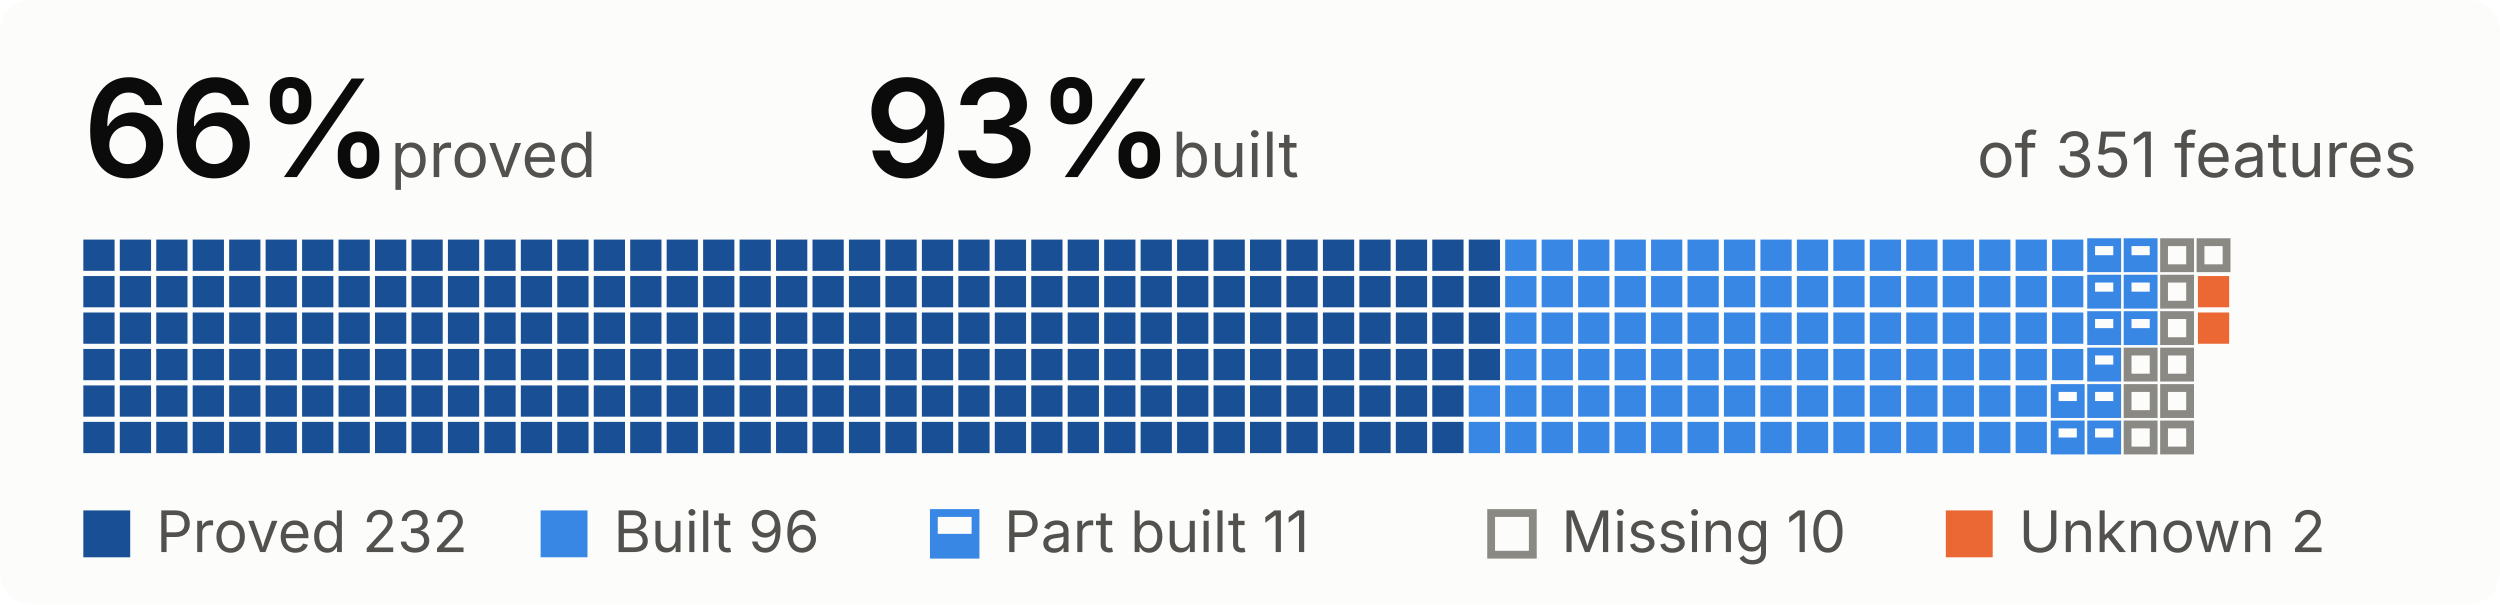
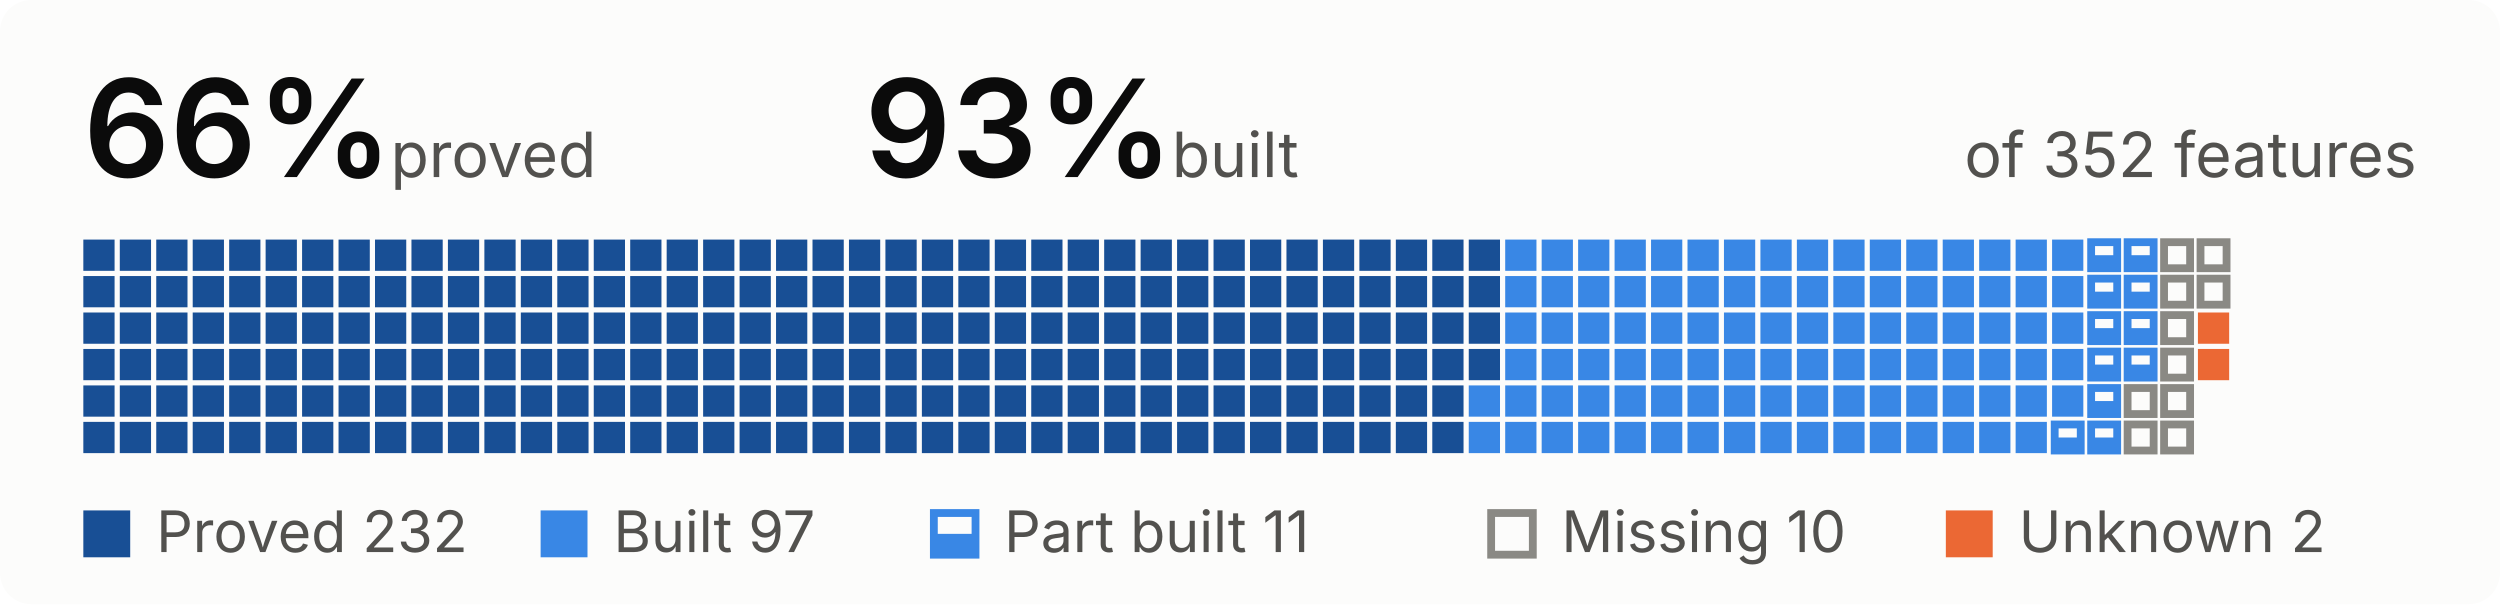
- <svg xmlns="http://www.w3.org/2000/svg" width="480" height="116" viewBox="0 0 480 116" role="img" aria-label="66 percent proved, 93 percent built, of 351 features">
+ <svg xmlns="http://www.w3.org/2000/svg" width="480" height="116" viewBox="0 0 480 116" role="img" aria-label="66 percent proved, 93 percent built, of 352 features">
  <style>
.bg{fill:#fcfcfb}.t{fill:#0b0b0b}.s{fill:#52514e}.rule{fill:#e1e0d9}
.proved{fill:#184f95}.built{fill:#3987e5}.unknown{fill:#eb6834}
.part-o{fill:none;stroke:#3987e5;stroke-width:1.5}.part-f{fill:#3987e5}
.missing{fill:none;stroke:#8a8984;stroke-width:1.5}
.pass{fill:#184f95}.fail{fill:#eb6834}.none{fill:none;stroke:#8a8984;stroke-width:1.5}
@media (prefers-color-scheme:dark){
.bg{fill:#1a1a19}.t{fill:#f0efec}.s{fill:#c3c2b7}.rule{fill:#383835}
.proved{fill:#86b6ef}.built{fill:#3987e5}.unknown{fill:#d95926}
.part-o{stroke:#3987e5}.part-f{fill:#3987e5}
.missing{stroke:#8d8c85}
.pass{fill:#86b6ef}.fail{fill:#d95926}.none{stroke:#8d8c85}
}
text{font-family:system-ui,-apple-system,"Segoe UI",sans-serif;font-size:12px}
.big{font-size:26px;font-weight:600}.b{font-weight:600}.xs{font-size:11px}
</style>
  <rect width="480" height="116" rx="6" class="bg" />
  <text x="16.0" y="34.0" class="t big">66%</text>
  <text x="75.0" y="34.0" class="s">proved</text>
  <text x="166.0" y="34.0" class="t big">93%</text>
  <text x="225.0" y="34.0" class="s">built</text>
-   <text x="464.0" y="34.0" class="s" text-anchor="end">of 351 features</text>
+   <text x="464.0" y="34.0" class="s" text-anchor="end">of 352 features</text>
  <rect x="16.0" y="46.0" width="6" height="6" class="proved" />
  <rect x="16.0" y="53.0" width="6" height="6" class="proved" />
  <rect x="16.0" y="60.0" width="6" height="6" class="proved" />
  <rect x="16.0" y="67.0" width="6" height="6" class="proved" />
  <rect x="16.0" y="74.0" width="6" height="6" class="proved" />
  <rect x="16.0" y="81.0" width="6" height="6" class="proved" />
  <rect x="23.0" y="46.0" width="6" height="6" class="proved" />
  <rect x="23.0" y="53.0" width="6" height="6" class="proved" />
  <rect x="23.0" y="60.0" width="6" height="6" class="proved" />
  <rect x="23.0" y="67.0" width="6" height="6" class="proved" />
  <rect x="23.0" y="74.0" width="6" height="6" class="proved" />
  <rect x="23.0" y="81.0" width="6" height="6" class="proved" />
  <rect x="30.0" y="46.0" width="6" height="6" class="proved" />
  <rect x="30.0" y="53.0" width="6" height="6" class="proved" />
  <rect x="30.0" y="60.0" width="6" height="6" class="proved" />
  <rect x="30.0" y="67.0" width="6" height="6" class="proved" />
  <rect x="30.0" y="74.0" width="6" height="6" class="proved" />
  <rect x="30.0" y="81.0" width="6" height="6" class="proved" />
  <rect x="37.0" y="46.0" width="6" height="6" class="proved" />
  <rect x="37.0" y="53.0" width="6" height="6" class="proved" />
  <rect x="37.0" y="60.0" width="6" height="6" class="proved" />
  <rect x="37.0" y="67.0" width="6" height="6" class="proved" />
  <rect x="37.0" y="74.0" width="6" height="6" class="proved" />
  <rect x="37.0" y="81.0" width="6" height="6" class="proved" />
  <rect x="44.0" y="46.0" width="6" height="6" class="proved" />
  <rect x="44.0" y="53.0" width="6" height="6" class="proved" />
  <rect x="44.0" y="60.0" width="6" height="6" class="proved" />
  <rect x="44.0" y="67.0" width="6" height="6" class="proved" />
  <rect x="44.0" y="74.0" width="6" height="6" class="proved" />
  <rect x="44.0" y="81.0" width="6" height="6" class="proved" />
  <rect x="51.0" y="46.0" width="6" height="6" class="proved" />
  <rect x="51.0" y="53.0" width="6" height="6" class="proved" />
  <rect x="51.0" y="60.0" width="6" height="6" class="proved" />
  <rect x="51.0" y="67.0" width="6" height="6" class="proved" />
  <rect x="51.0" y="74.0" width="6" height="6" class="proved" />
  <rect x="51.0" y="81.0" width="6" height="6" class="proved" />
  <rect x="58.0" y="46.0" width="6" height="6" class="proved" />
  <rect x="58.0" y="53.0" width="6" height="6" class="proved" />
  <rect x="58.0" y="60.0" width="6" height="6" class="proved" />
  <rect x="58.0" y="67.0" width="6" height="6" class="proved" />
  <rect x="58.0" y="74.0" width="6" height="6" class="proved" />
  <rect x="58.0" y="81.0" width="6" height="6" class="proved" />
  <rect x="65.0" y="46.0" width="6" height="6" class="proved" />
  <rect x="65.0" y="53.0" width="6" height="6" class="proved" />
  <rect x="65.0" y="60.0" width="6" height="6" class="proved" />
  <rect x="65.0" y="67.0" width="6" height="6" class="proved" />
  <rect x="65.0" y="74.0" width="6" height="6" class="proved" />
  <rect x="65.0" y="81.0" width="6" height="6" class="proved" />
  <rect x="72.0" y="46.0" width="6" height="6" class="proved" />
  <rect x="72.0" y="53.0" width="6" height="6" class="proved" />
  <rect x="72.0" y="60.0" width="6" height="6" class="proved" />
  <rect x="72.0" y="67.0" width="6" height="6" class="proved" />
  <rect x="72.0" y="74.0" width="6" height="6" class="proved" />
  <rect x="72.0" y="81.0" width="6" height="6" class="proved" />
  <rect x="79.0" y="46.0" width="6" height="6" class="proved" />
  <rect x="79.0" y="53.0" width="6" height="6" class="proved" />
  <rect x="79.0" y="60.0" width="6" height="6" class="proved" />
  <rect x="79.0" y="67.0" width="6" height="6" class="proved" />
  <rect x="79.0" y="74.0" width="6" height="6" class="proved" />
  <rect x="79.0" y="81.0" width="6" height="6" class="proved" />
  <rect x="86.0" y="46.0" width="6" height="6" class="proved" />
  <rect x="86.0" y="53.0" width="6" height="6" class="proved" />
  <rect x="86.0" y="60.0" width="6" height="6" class="proved" />
  <rect x="86.0" y="67.0" width="6" height="6" class="proved" />
  <rect x="86.0" y="74.0" width="6" height="6" class="proved" />
  <rect x="86.0" y="81.0" width="6" height="6" class="proved" />
  <rect x="93.0" y="46.0" width="6" height="6" class="proved" />
  <rect x="93.0" y="53.0" width="6" height="6" class="proved" />
  <rect x="93.0" y="60.0" width="6" height="6" class="proved" />
  <rect x="93.0" y="67.0" width="6" height="6" class="proved" />
  <rect x="93.0" y="74.0" width="6" height="6" class="proved" />
  <rect x="93.0" y="81.0" width="6" height="6" class="proved" />
  <rect x="100.0" y="46.0" width="6" height="6" class="proved" />
  <rect x="100.0" y="53.0" width="6" height="6" class="proved" />
  <rect x="100.0" y="60.0" width="6" height="6" class="proved" />
  <rect x="100.0" y="67.0" width="6" height="6" class="proved" />
  <rect x="100.0" y="74.0" width="6" height="6" class="proved" />
  <rect x="100.0" y="81.0" width="6" height="6" class="proved" />
  <rect x="107.0" y="46.0" width="6" height="6" class="proved" />
  <rect x="107.0" y="53.0" width="6" height="6" class="proved" />
  <rect x="107.0" y="60.0" width="6" height="6" class="proved" />
  <rect x="107.0" y="67.0" width="6" height="6" class="proved" />
  <rect x="107.0" y="74.0" width="6" height="6" class="proved" />
  <rect x="107.0" y="81.0" width="6" height="6" class="proved" />
  <rect x="114.0" y="46.0" width="6" height="6" class="proved" />
  <rect x="114.0" y="53.0" width="6" height="6" class="proved" />
  <rect x="114.0" y="60.0" width="6" height="6" class="proved" />
  <rect x="114.0" y="67.0" width="6" height="6" class="proved" />
  <rect x="114.0" y="74.0" width="6" height="6" class="proved" />
  <rect x="114.0" y="81.0" width="6" height="6" class="proved" />
  <rect x="121.0" y="46.0" width="6" height="6" class="proved" />
  <rect x="121.0" y="53.0" width="6" height="6" class="proved" />
  <rect x="121.0" y="60.0" width="6" height="6" class="proved" />
  <rect x="121.0" y="67.0" width="6" height="6" class="proved" />
  <rect x="121.0" y="74.0" width="6" height="6" class="proved" />
  <rect x="121.0" y="81.0" width="6" height="6" class="proved" />
  <rect x="128.0" y="46.0" width="6" height="6" class="proved" />
  <rect x="128.0" y="53.0" width="6" height="6" class="proved" />
  <rect x="128.0" y="60.0" width="6" height="6" class="proved" />
  <rect x="128.0" y="67.0" width="6" height="6" class="proved" />
  <rect x="128.0" y="74.0" width="6" height="6" class="proved" />
  <rect x="128.0" y="81.0" width="6" height="6" class="proved" />
  <rect x="135.0" y="46.0" width="6" height="6" class="proved" />
  <rect x="135.0" y="53.0" width="6" height="6" class="proved" />
  <rect x="135.0" y="60.0" width="6" height="6" class="proved" />
  <rect x="135.0" y="67.0" width="6" height="6" class="proved" />
  <rect x="135.0" y="74.0" width="6" height="6" class="proved" />
  <rect x="135.0" y="81.0" width="6" height="6" class="proved" />
  <rect x="142.0" y="46.0" width="6" height="6" class="proved" />
  <rect x="142.0" y="53.0" width="6" height="6" class="proved" />
  <rect x="142.0" y="60.0" width="6" height="6" class="proved" />
  <rect x="142.0" y="67.0" width="6" height="6" class="proved" />
  <rect x="142.0" y="74.0" width="6" height="6" class="proved" />
  <rect x="142.0" y="81.0" width="6" height="6" class="proved" />
  <rect x="149.0" y="46.0" width="6" height="6" class="proved" />
  <rect x="149.0" y="53.0" width="6" height="6" class="proved" />
  <rect x="149.0" y="60.0" width="6" height="6" class="proved" />
  <rect x="149.0" y="67.0" width="6" height="6" class="proved" />
  <rect x="149.0" y="74.0" width="6" height="6" class="proved" />
  <rect x="149.0" y="81.0" width="6" height="6" class="proved" />
  <rect x="156.0" y="46.0" width="6" height="6" class="proved" />
  <rect x="156.0" y="53.0" width="6" height="6" class="proved" />
  <rect x="156.0" y="60.0" width="6" height="6" class="proved" />
  <rect x="156.0" y="67.0" width="6" height="6" class="proved" />
  <rect x="156.0" y="74.0" width="6" height="6" class="proved" />
  <rect x="156.0" y="81.0" width="6" height="6" class="proved" />
  <rect x="163.0" y="46.0" width="6" height="6" class="proved" />
  <rect x="163.0" y="53.0" width="6" height="6" class="proved" />
  <rect x="163.0" y="60.0" width="6" height="6" class="proved" />
  <rect x="163.0" y="67.0" width="6" height="6" class="proved" />
  <rect x="163.0" y="74.0" width="6" height="6" class="proved" />
  <rect x="163.0" y="81.0" width="6" height="6" class="proved" />
  <rect x="170.0" y="46.0" width="6" height="6" class="proved" />
  <rect x="170.0" y="53.0" width="6" height="6" class="proved" />
  <rect x="170.0" y="60.0" width="6" height="6" class="proved" />
  <rect x="170.0" y="67.0" width="6" height="6" class="proved" />
  <rect x="170.0" y="74.0" width="6" height="6" class="proved" />
  <rect x="170.0" y="81.0" width="6" height="6" class="proved" />
  <rect x="177.0" y="46.0" width="6" height="6" class="proved" />
  <rect x="177.0" y="53.0" width="6" height="6" class="proved" />
  <rect x="177.0" y="60.0" width="6" height="6" class="proved" />
  <rect x="177.0" y="67.0" width="6" height="6" class="proved" />
  <rect x="177.0" y="74.0" width="6" height="6" class="proved" />
  <rect x="177.0" y="81.0" width="6" height="6" class="proved" />
  <rect x="184.0" y="46.0" width="6" height="6" class="proved" />
  <rect x="184.0" y="53.0" width="6" height="6" class="proved" />
  <rect x="184.0" y="60.0" width="6" height="6" class="proved" />
  <rect x="184.0" y="67.0" width="6" height="6" class="proved" />
  <rect x="184.0" y="74.0" width="6" height="6" class="proved" />
  <rect x="184.0" y="81.0" width="6" height="6" class="proved" />
  <rect x="191.0" y="46.0" width="6" height="6" class="proved" />
  <rect x="191.0" y="53.0" width="6" height="6" class="proved" />
  <rect x="191.0" y="60.0" width="6" height="6" class="proved" />
  <rect x="191.0" y="67.0" width="6" height="6" class="proved" />
  <rect x="191.0" y="74.0" width="6" height="6" class="proved" />
  <rect x="191.0" y="81.0" width="6" height="6" class="proved" />
  <rect x="198.0" y="46.0" width="6" height="6" class="proved" />
  <rect x="198.0" y="53.0" width="6" height="6" class="proved" />
  <rect x="198.0" y="60.0" width="6" height="6" class="proved" />
  <rect x="198.0" y="67.0" width="6" height="6" class="proved" />
  <rect x="198.0" y="74.0" width="6" height="6" class="proved" />
  <rect x="198.0" y="81.0" width="6" height="6" class="proved" />
  <rect x="205.0" y="46.0" width="6" height="6" class="proved" />
  <rect x="205.0" y="53.0" width="6" height="6" class="proved" />
  <rect x="205.0" y="60.0" width="6" height="6" class="proved" />
  <rect x="205.0" y="67.0" width="6" height="6" class="proved" />
  <rect x="205.0" y="74.0" width="6" height="6" class="proved" />
  <rect x="205.0" y="81.0" width="6" height="6" class="proved" />
  <rect x="212.0" y="46.0" width="6" height="6" class="proved" />
  <rect x="212.0" y="53.0" width="6" height="6" class="proved" />
  <rect x="212.0" y="60.0" width="6" height="6" class="proved" />
  <rect x="212.0" y="67.0" width="6" height="6" class="proved" />
  <rect x="212.0" y="74.0" width="6" height="6" class="proved" />
  <rect x="212.0" y="81.0" width="6" height="6" class="proved" />
  <rect x="219.0" y="46.0" width="6" height="6" class="proved" />
  <rect x="219.0" y="53.0" width="6" height="6" class="proved" />
  <rect x="219.0" y="60.0" width="6" height="6" class="proved" />
  <rect x="219.0" y="67.0" width="6" height="6" class="proved" />
  <rect x="219.0" y="74.0" width="6" height="6" class="proved" />
  <rect x="219.0" y="81.0" width="6" height="6" class="proved" />
  <rect x="226.0" y="46.0" width="6" height="6" class="proved" />
  <rect x="226.0" y="53.0" width="6" height="6" class="proved" />
  <rect x="226.0" y="60.0" width="6" height="6" class="proved" />
  <rect x="226.0" y="67.0" width="6" height="6" class="proved" />
  <rect x="226.0" y="74.0" width="6" height="6" class="proved" />
  <rect x="226.0" y="81.0" width="6" height="6" class="proved" />
  <rect x="233.0" y="46.0" width="6" height="6" class="proved" />
  <rect x="233.0" y="53.0" width="6" height="6" class="proved" />
  <rect x="233.0" y="60.0" width="6" height="6" class="proved" />
  <rect x="233.0" y="67.0" width="6" height="6" class="proved" />
  <rect x="233.0" y="74.0" width="6" height="6" class="proved" />
  <rect x="233.0" y="81.0" width="6" height="6" class="proved" />
  <rect x="240.0" y="46.0" width="6" height="6" class="proved" />
  <rect x="240.0" y="53.0" width="6" height="6" class="proved" />
  <rect x="240.0" y="60.0" width="6" height="6" class="proved" />
  <rect x="240.0" y="67.0" width="6" height="6" class="proved" />
  <rect x="240.0" y="74.0" width="6" height="6" class="proved" />
  <rect x="240.0" y="81.0" width="6" height="6" class="proved" />
  <rect x="247.0" y="46.0" width="6" height="6" class="proved" />
  <rect x="247.0" y="53.0" width="6" height="6" class="proved" />
  <rect x="247.0" y="60.0" width="6" height="6" class="proved" />
  <rect x="247.0" y="67.0" width="6" height="6" class="proved" />
  <rect x="247.0" y="74.0" width="6" height="6" class="proved" />
  <rect x="247.0" y="81.0" width="6" height="6" class="proved" />
  <rect x="254.0" y="46.0" width="6" height="6" class="proved" />
  <rect x="254.0" y="53.0" width="6" height="6" class="proved" />
  <rect x="254.0" y="60.0" width="6" height="6" class="proved" />
  <rect x="254.0" y="67.0" width="6" height="6" class="proved" />
  <rect x="254.0" y="74.0" width="6" height="6" class="proved" />
  <rect x="254.0" y="81.0" width="6" height="6" class="proved" />
  <rect x="261.0" y="46.0" width="6" height="6" class="proved" />
  <rect x="261.0" y="53.0" width="6" height="6" class="proved" />
  <rect x="261.0" y="60.0" width="6" height="6" class="proved" />
  <rect x="261.0" y="67.0" width="6" height="6" class="proved" />
  <rect x="261.0" y="74.0" width="6" height="6" class="proved" />
  <rect x="261.0" y="81.0" width="6" height="6" class="proved" />
  <rect x="268.0" y="46.0" width="6" height="6" class="proved" />
  <rect x="268.0" y="53.0" width="6" height="6" class="proved" />
  <rect x="268.0" y="60.0" width="6" height="6" class="proved" />
  <rect x="268.0" y="67.0" width="6" height="6" class="proved" />
  <rect x="268.0" y="74.0" width="6" height="6" class="proved" />
  <rect x="268.0" y="81.0" width="6" height="6" class="proved" />
  <rect x="275.0" y="46.0" width="6" height="6" class="proved" />
  <rect x="275.0" y="53.0" width="6" height="6" class="proved" />
  <rect x="275.0" y="60.0" width="6" height="6" class="proved" />
  <rect x="275.0" y="67.0" width="6" height="6" class="proved" />
  <rect x="275.0" y="74.0" width="6" height="6" class="proved" />
  <rect x="275.0" y="81.0" width="6" height="6" class="proved" />
  <rect x="282.0" y="46.0" width="6" height="6" class="proved" />
  <rect x="282.0" y="53.0" width="6" height="6" class="proved" />
  <rect x="282.0" y="60.0" width="6" height="6" class="proved" />
  <rect x="282.0" y="67.0" width="6" height="6" class="proved" />
  <rect x="282.0" y="74.0" width="6" height="6" class="built" />
  <rect x="282.0" y="81.0" width="6" height="6" class="built" />
  <rect x="289.0" y="46.0" width="6" height="6" class="built" />
  <rect x="289.0" y="53.0" width="6" height="6" class="built" />
  <rect x="289.0" y="60.0" width="6" height="6" class="built" />
  <rect x="289.0" y="67.0" width="6" height="6" class="built" />
  <rect x="289.0" y="74.0" width="6" height="6" class="built" />
  <rect x="289.0" y="81.0" width="6" height="6" class="built" />
  <rect x="296.0" y="46.0" width="6" height="6" class="built" />
  <rect x="296.0" y="53.0" width="6" height="6" class="built" />
  <rect x="296.0" y="60.0" width="6" height="6" class="built" />
  <rect x="296.0" y="67.0" width="6" height="6" class="built" />
  <rect x="296.0" y="74.0" width="6" height="6" class="built" />
  <rect x="296.0" y="81.0" width="6" height="6" class="built" />
  <rect x="303.0" y="46.0" width="6" height="6" class="built" />
  <rect x="303.0" y="53.0" width="6" height="6" class="built" />
  <rect x="303.0" y="60.0" width="6" height="6" class="built" />
  <rect x="303.0" y="67.0" width="6" height="6" class="built" />
  <rect x="303.0" y="74.0" width="6" height="6" class="built" />
  <rect x="303.0" y="81.0" width="6" height="6" class="built" />
  <rect x="310.0" y="46.0" width="6" height="6" class="built" />
  <rect x="310.0" y="53.0" width="6" height="6" class="built" />
  <rect x="310.0" y="60.0" width="6" height="6" class="built" />
  <rect x="310.0" y="67.0" width="6" height="6" class="built" />
  <rect x="310.0" y="74.0" width="6" height="6" class="built" />
  <rect x="310.0" y="81.0" width="6" height="6" class="built" />
  <rect x="317.0" y="46.0" width="6" height="6" class="built" />
  <rect x="317.0" y="53.0" width="6" height="6" class="built" />
  <rect x="317.0" y="60.0" width="6" height="6" class="built" />
  <rect x="317.0" y="67.0" width="6" height="6" class="built" />
  <rect x="317.0" y="74.0" width="6" height="6" class="built" />
  <rect x="317.0" y="81.0" width="6" height="6" class="built" />
  <rect x="324.0" y="46.0" width="6" height="6" class="built" />
  <rect x="324.0" y="53.0" width="6" height="6" class="built" />
  <rect x="324.0" y="60.0" width="6" height="6" class="built" />
  <rect x="324.0" y="67.0" width="6" height="6" class="built" />
  <rect x="324.0" y="74.0" width="6" height="6" class="built" />
  <rect x="324.0" y="81.0" width="6" height="6" class="built" />
  <rect x="331.0" y="46.0" width="6" height="6" class="built" />
  <rect x="331.0" y="53.0" width="6" height="6" class="built" />
  <rect x="331.0" y="60.0" width="6" height="6" class="built" />
  <rect x="331.0" y="67.0" width="6" height="6" class="built" />
  <rect x="331.0" y="74.0" width="6" height="6" class="built" />
  <rect x="331.0" y="81.0" width="6" height="6" class="built" />
  <rect x="338.0" y="46.0" width="6" height="6" class="built" />
  <rect x="338.0" y="53.0" width="6" height="6" class="built" />
  <rect x="338.0" y="60.0" width="6" height="6" class="built" />
  <rect x="338.0" y="67.0" width="6" height="6" class="built" />
  <rect x="338.0" y="74.0" width="6" height="6" class="built" />
  <rect x="338.0" y="81.0" width="6" height="6" class="built" />
  <rect x="345.0" y="46.0" width="6" height="6" class="built" />
  <rect x="345.0" y="53.0" width="6" height="6" class="built" />
  <rect x="345.0" y="60.0" width="6" height="6" class="built" />
  <rect x="345.0" y="67.0" width="6" height="6" class="built" />
  <rect x="345.0" y="74.0" width="6" height="6" class="built" />
  <rect x="345.0" y="81.0" width="6" height="6" class="built" />
  <rect x="352.0" y="46.0" width="6" height="6" class="built" />
  <rect x="352.0" y="53.0" width="6" height="6" class="built" />
  <rect x="352.0" y="60.0" width="6" height="6" class="built" />
  <rect x="352.0" y="67.0" width="6" height="6" class="built" />
  <rect x="352.0" y="74.0" width="6" height="6" class="built" />
  <rect x="352.0" y="81.0" width="6" height="6" class="built" />
  <rect x="359.0" y="46.0" width="6" height="6" class="built" />
  <rect x="359.0" y="53.0" width="6" height="6" class="built" />
  <rect x="359.0" y="60.0" width="6" height="6" class="built" />
  <rect x="359.0" y="67.0" width="6" height="6" class="built" />
  <rect x="359.0" y="74.0" width="6" height="6" class="built" />
  <rect x="359.0" y="81.0" width="6" height="6" class="built" />
  <rect x="366.0" y="46.0" width="6" height="6" class="built" />
  <rect x="366.0" y="53.0" width="6" height="6" class="built" />
  <rect x="366.0" y="60.0" width="6" height="6" class="built" />
  <rect x="366.0" y="67.0" width="6" height="6" class="built" />
  <rect x="366.0" y="74.0" width="6" height="6" class="built" />
  <rect x="366.0" y="81.0" width="6" height="6" class="built" />
  <rect x="373.0" y="46.0" width="6" height="6" class="built" />
  <rect x="373.0" y="53.0" width="6" height="6" class="built" />
  <rect x="373.0" y="60.0" width="6" height="6" class="built" />
  <rect x="373.0" y="67.0" width="6" height="6" class="built" />
  <rect x="373.0" y="74.0" width="6" height="6" class="built" />
  <rect x="373.0" y="81.0" width="6" height="6" class="built" />
  <rect x="380.0" y="46.0" width="6" height="6" class="built" />
  <rect x="380.0" y="53.0" width="6" height="6" class="built" />
  <rect x="380.0" y="60.0" width="6" height="6" class="built" />
  <rect x="380.0" y="67.0" width="6" height="6" class="built" />
  <rect x="380.0" y="74.0" width="6" height="6" class="built" />
  <rect x="380.0" y="81.0" width="6" height="6" class="built" />
  <rect x="387.0" y="46.0" width="6" height="6" class="built" />
  <rect x="387.0" y="53.0" width="6" height="6" class="built" />
  <rect x="387.0" y="60.0" width="6" height="6" class="built" />
  <rect x="387.0" y="67.0" width="6" height="6" class="built" />
  <rect x="387.0" y="74.0" width="6" height="6" class="built" />
  <rect x="387.0" y="81.0" width="6" height="6" class="built" />
  <rect x="394.0" y="46.0" width="6" height="6" class="built" />
  <rect x="394.0" y="53.0" width="6" height="6" class="built" />
  <rect x="394.0" y="60.0" width="6" height="6" class="built" />
  <rect x="394.0" y="67.0" width="6" height="6" class="built" />
-   <rect x="394.5" y="74.5" width="5" height="5" fill="none" class="part-o" />
-   <rect x="394.0" y="77.0" width="6" height="3.0" class="part-f" />
+   <rect x="394.0" y="74.0" width="6" height="6" class="built" />
  <rect x="394.5" y="81.5" width="5" height="5" fill="none" class="part-o" />
  <rect x="394.0" y="84.0" width="6" height="3.0" class="part-f" />
  <rect x="401.5" y="46.5" width="5" height="5" fill="none" class="part-o" />
  <rect x="401.0" y="49.0" width="6" height="3.0" class="part-f" />
  <rect x="401.5" y="53.5" width="5" height="5" fill="none" class="part-o" />
  <rect x="401.0" y="56.0" width="6" height="3.0" class="part-f" />
  <rect x="401.5" y="60.5" width="5" height="5" fill="none" class="part-o" />
  <rect x="401.0" y="63.0" width="6" height="3.0" class="part-f" />
  <rect x="401.5" y="67.5" width="5" height="5" fill="none" class="part-o" />
  <rect x="401.0" y="70.0" width="6" height="3.0" class="part-f" />
  <rect x="401.5" y="74.5" width="5" height="5" fill="none" class="part-o" />
  <rect x="401.0" y="77.0" width="6" height="3.0" class="part-f" />
  <rect x="401.5" y="81.5" width="5" height="5" fill="none" class="part-o" />
  <rect x="401.0" y="84.0" width="6" height="3.0" class="part-f" />
  <rect x="408.5" y="46.5" width="5" height="5" fill="none" class="part-o" />
  <rect x="408.0" y="49.0" width="6" height="3.0" class="part-f" />
  <rect x="408.5" y="53.5" width="5" height="5" fill="none" class="part-o" />
  <rect x="408.0" y="56.0" width="6" height="3.0" class="part-f" />
  <rect x="408.5" y="60.5" width="5" height="5" fill="none" class="part-o" />
  <rect x="408.0" y="63.0" width="6" height="3.0" class="part-f" />
-   <rect x="408.5" y="67.5" width="5" height="5" fill="none" class="missing" />
+   <rect x="408.5" y="67.5" width="5" height="5" fill="none" class="part-o" />
+   <rect x="408.0" y="70.0" width="6" height="3.0" class="part-f" />
  <rect x="408.5" y="74.5" width="5" height="5" fill="none" class="missing" />
  <rect x="408.5" y="81.5" width="5" height="5" fill="none" class="missing" />
  <rect x="415.5" y="46.5" width="5" height="5" fill="none" class="missing" />
  <rect x="415.5" y="53.5" width="5" height="5" fill="none" class="missing" />
  <rect x="415.5" y="60.5" width="5" height="5" fill="none" class="missing" />
  <rect x="415.5" y="67.5" width="5" height="5" fill="none" class="missing" />
  <rect x="415.5" y="74.5" width="5" height="5" fill="none" class="missing" />
  <rect x="415.5" y="81.5" width="5" height="5" fill="none" class="missing" />
  <rect x="422.5" y="46.5" width="5" height="5" fill="none" class="missing" />
-   <rect x="422.0" y="53.0" width="6" height="6" class="unknown" />
+   <rect x="422.5" y="53.5" width="5" height="5" fill="none" class="missing" />
  <rect x="422.0" y="60.0" width="6" height="6" class="unknown" />
+   <rect x="422.0" y="67.0" width="6" height="6" class="unknown" />
  <rect x="16.0" y="98.0" width="9" height="9" class="proved" />
  <text x="30.0" y="106.0" class="s xs">Proved 232</text>
  <rect x="103.8" y="98.0" width="9" height="9" class="built" />
-   <text x="117.8" y="106.0" class="s xs">Built 96</text>
+   <text x="117.8" y="106.0" class="s xs">Built 97</text>
  <rect x="179.3" y="98.5" width="8" height="8" fill="none" class="part-o" />
  <rect x="178.8" y="102.5" width="9" height="4.5" class="part-f" />
  <text x="192.8" y="106.0" class="s xs">Part built 11</text>
  <rect x="286.3" y="98.5" width="8" height="8" fill="none" class="missing" />
  <text x="299.8" y="106.0" class="s xs">Missing 10</text>
  <rect x="373.6" y="98.0" width="9" height="9" class="unknown" />
  <text x="387.6" y="106.0" class="s xs">Unknown 2</text>
</svg>
